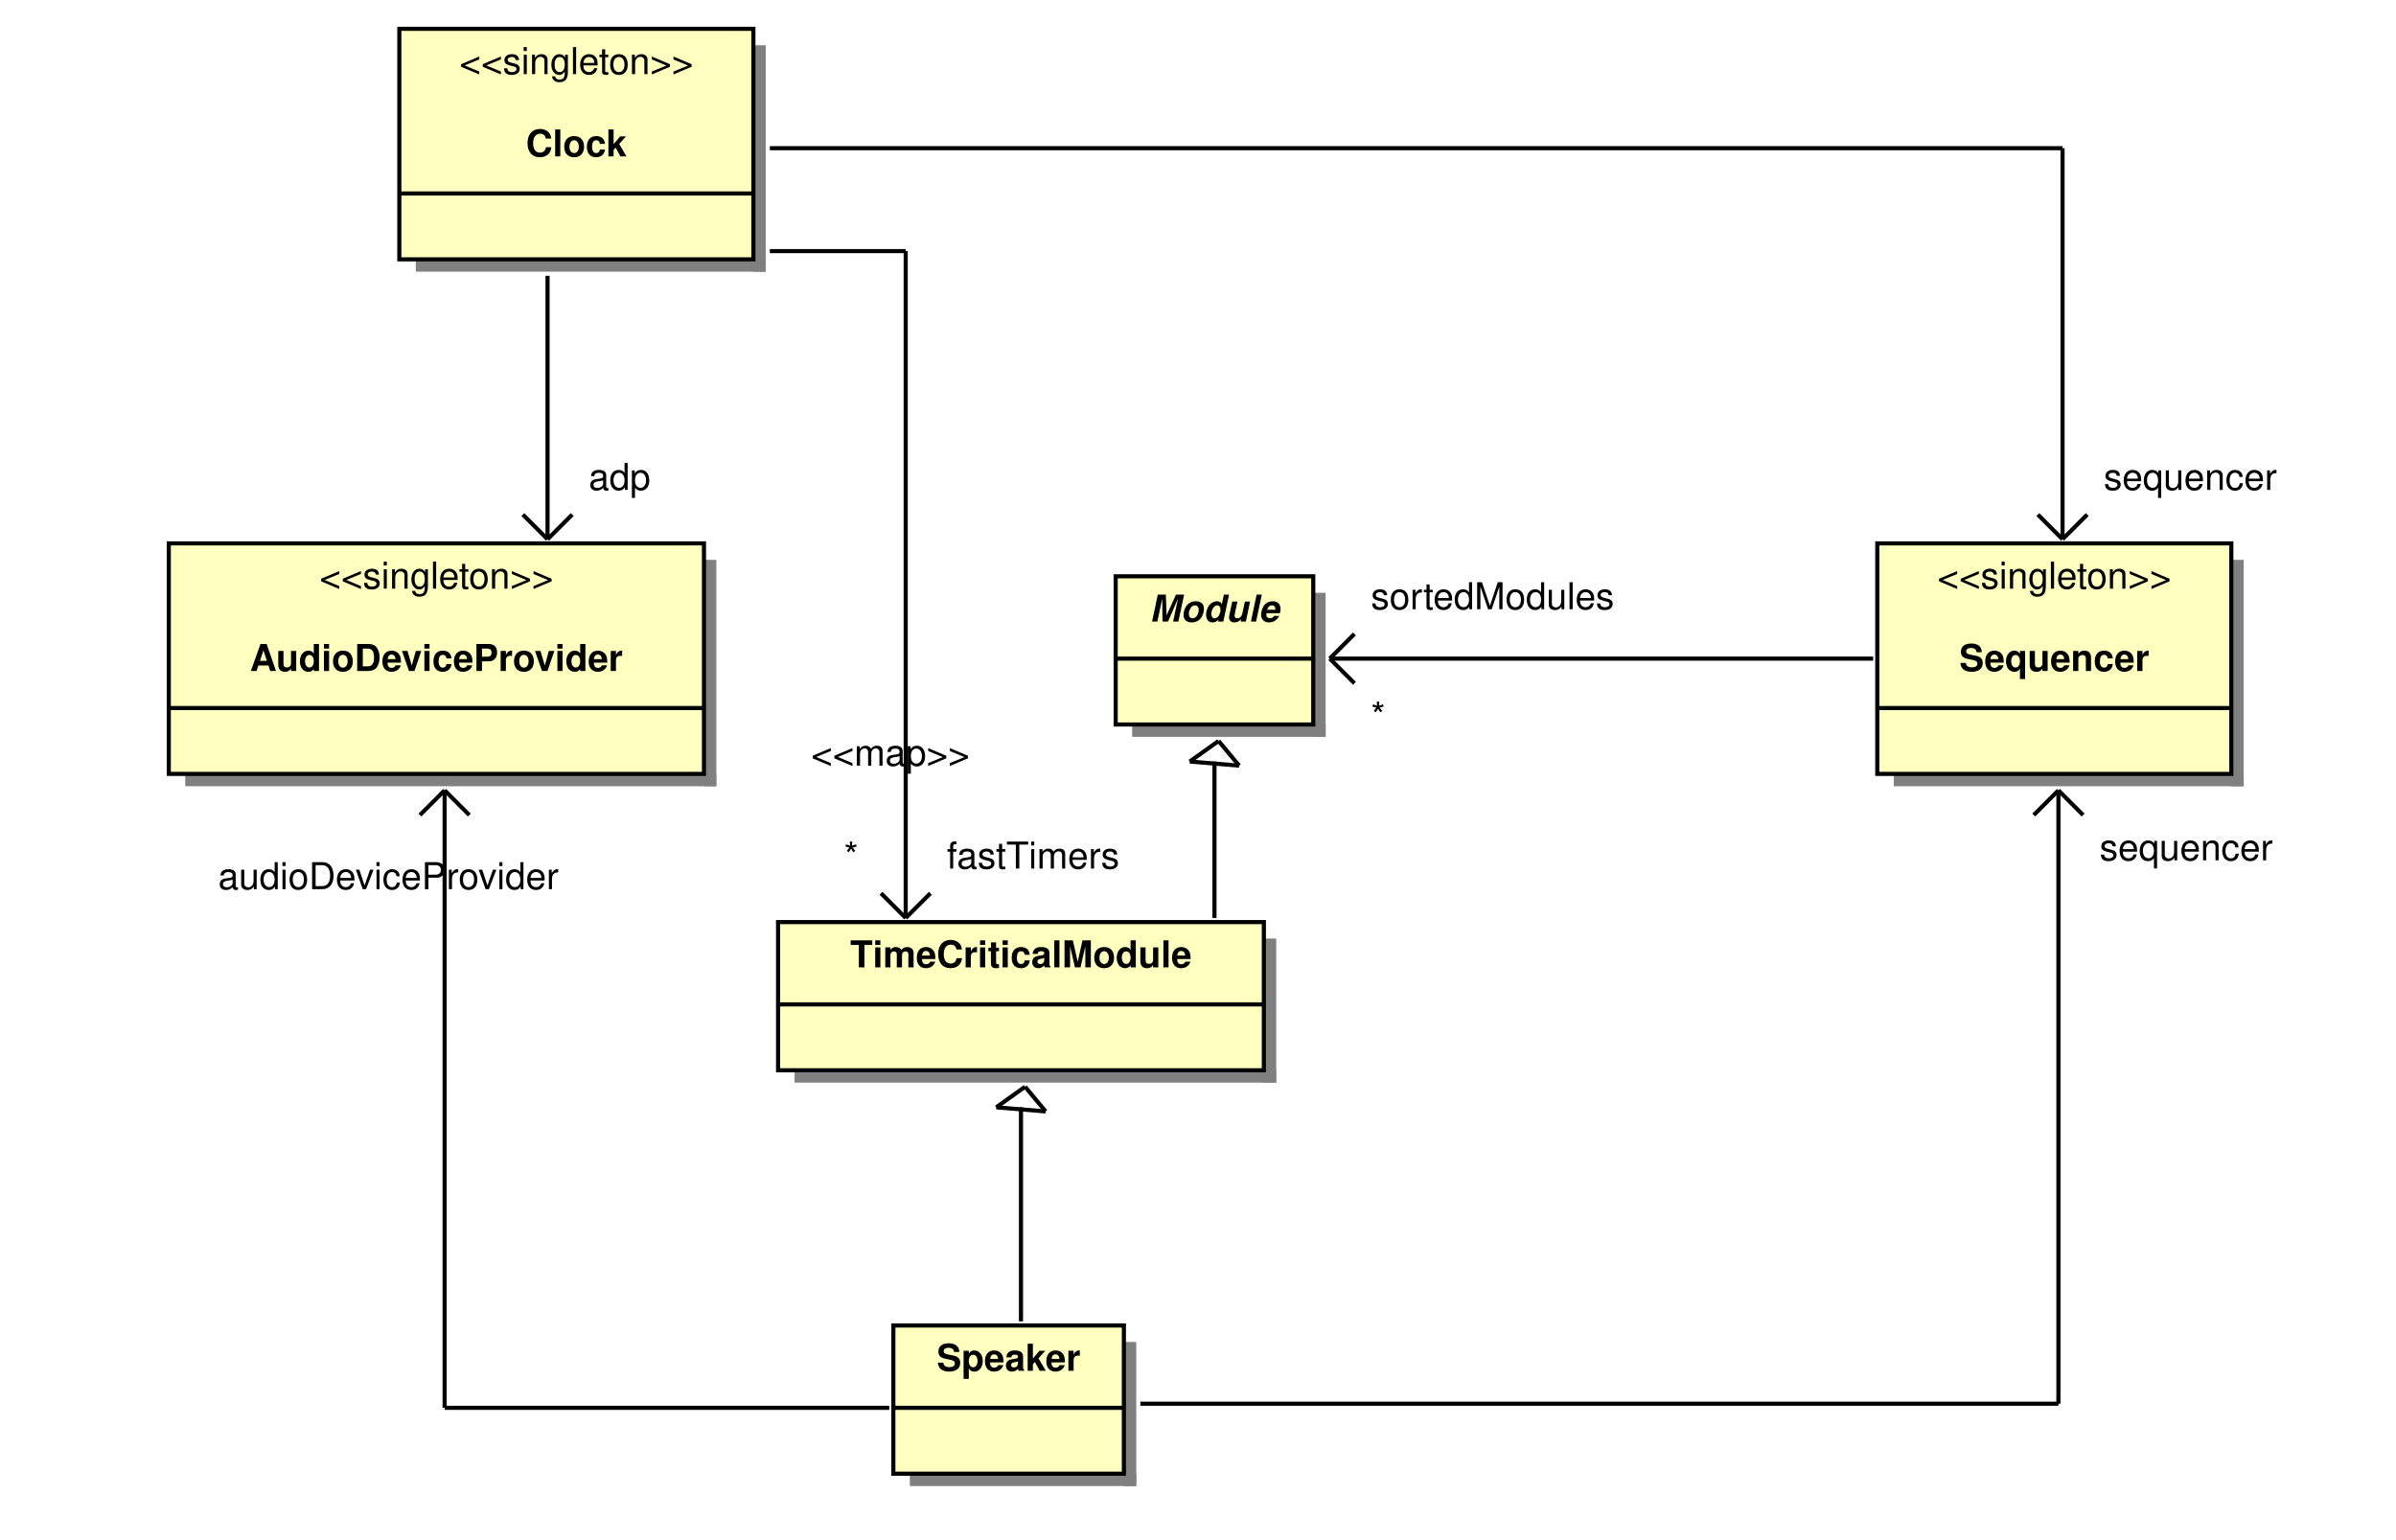
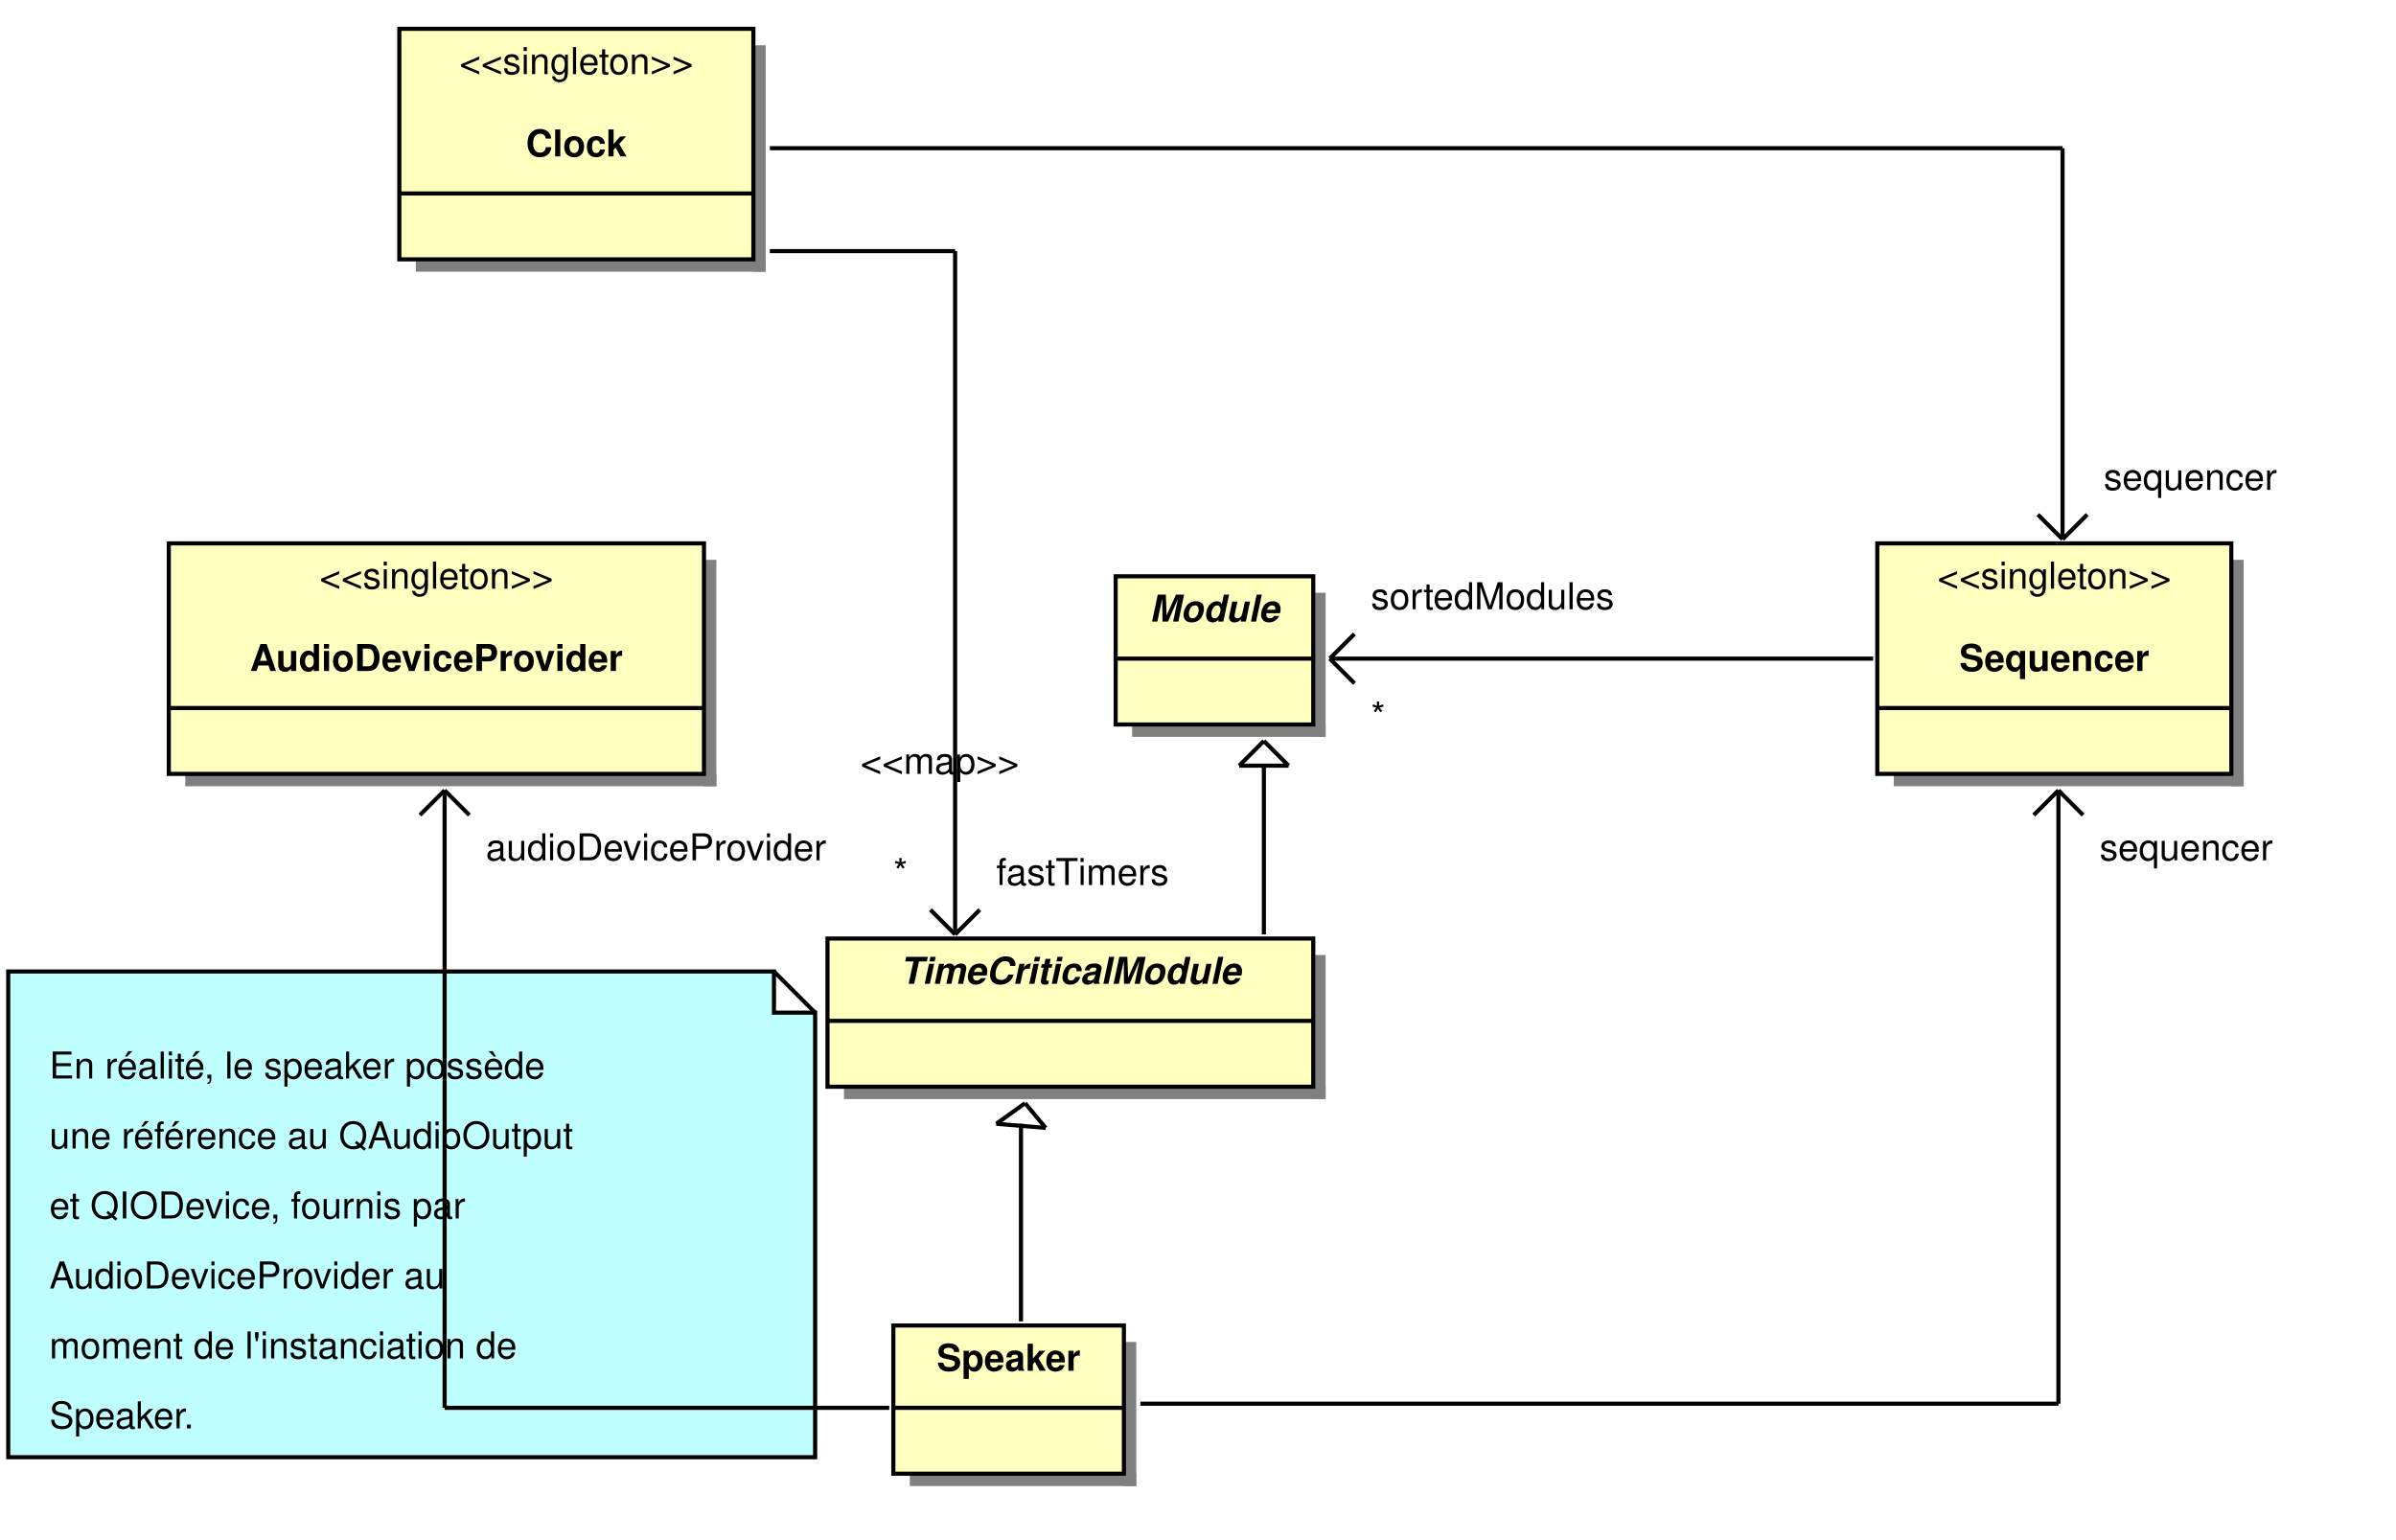
<svg xmlns="http://www.w3.org/2000/svg" width="582" height="374" version="1.1">
  <g>
    <rect fill="#808080" stroke="none" stroke-opacity="1" x="171" y="136" width="3" height="55" />
    <rect fill="#808080" stroke="none" stroke-opacity="1" x="45" y="188" width="129" height="3" />
    <rect fill="#ffffc0" stroke="black" stroke-width="1" stroke-opacity="1" x="41" y="132" width="130" height="56" />
    <text font-family="Helvetica" font-size="9" fill="#000000" xml:space="preserve" text-anchor="middle" x="106" y="143">&lt;&lt;singleton&gt;&gt;</text>
    <text font-family="Helvetica" font-size="9" fill="#000000" xml:space="preserve" font-weight="bold" text-anchor="middle" x="106" y="163">AudioDeviceProvider</text>
    <line stroke="black" stroke-opacity="1" x1="41" y1="172" x2="171" y2="172" />
  </g>
  <g>
    <rect fill="#808080" stroke="none" stroke-opacity="1" x="183" y="11" width="3" height="55" />
    <rect fill="#808080" stroke="none" stroke-opacity="1" x="101" y="63" width="85" height="3" />
    <rect fill="#ffffc0" stroke="black" stroke-width="1" stroke-opacity="1" x="97" y="7" width="86" height="56" />
    <text font-family="Helvetica" font-size="9" fill="#000000" xml:space="preserve" text-anchor="middle" x="140" y="18">&lt;&lt;singleton&gt;&gt;</text>
    <text font-family="Helvetica" font-size="9" fill="#000000" xml:space="preserve" font-weight="bold" text-anchor="middle" x="140" y="38">Clock</text>
    <line stroke="black" stroke-opacity="1" x1="97" y1="47" x2="183" y2="47" />
  </g>
  <g>
    <rect fill="#808080" stroke="none" stroke-opacity="1" x="319" y="144" width="3" height="35" />
    <rect fill="#808080" stroke="none" stroke-opacity="1" x="275" y="176" width="47" height="3" />
    <rect fill="#ffffc0" stroke="black" stroke-width="1" stroke-opacity="1" x="271" y="140" width="48" height="36" />
    <text font-family="Helvetica" font-size="9" fill="#000000" xml:space="preserve" font-weight="bold" font-style="italic" text-anchor="middle" x="295" y="151">Module</text>
    <line stroke="black" stroke-opacity="1" x1="271" y1="160" x2="319" y2="160" />
  </g>
  <g>
    <rect fill="#808080" stroke="none" stroke-opacity="1" x="273" y="326" width="3" height="35" />
    <rect fill="#808080" stroke="none" stroke-opacity="1" x="221" y="358" width="55" height="3" />
    <rect fill="#ffffc0" stroke="black" stroke-width="1" stroke-opacity="1" x="217" y="322" width="56" height="36" />
    <text font-family="Helvetica" font-size="9" fill="#000000" xml:space="preserve" font-weight="bold" text-anchor="middle" x="245" y="333">Speaker</text>
    <line stroke="black" stroke-opacity="1" x1="217" y1="342" x2="273" y2="342" />
  </g>
  <g>
-     <line stroke="black" stroke-opacity="1" x1="133" y1="131" x2="139" y2="125" />
-     <line stroke="black" stroke-opacity="1" x1="133" y1="131" x2="127" y2="125" />
-     <line stroke="black" stroke-opacity="1" x1="133" y1="67" x2="133" y2="131" />
+     <polygon fill="#c0ffff" stroke="black" stroke-opacity="1" points="2,236 188,236 188,246 198,246 198,354 2,354 2,236" />
+     <line stroke="black" stroke-opacity="1" x1="188" y1="236" x2="198" y2="246" />
+     <text font-family="Helvetica" font-size="9" fill="#000000" xml:space="preserve" x="12" y="262">En réalité, le speaker possède</text>
+     <text font-family="Helvetica" font-size="9" fill="#000000" xml:space="preserve" x="12" y="279">une référence au QAudioOutput</text>
+     <text font-family="Helvetica" font-size="9" fill="#000000" xml:space="preserve" x="12" y="296">et QIODevice, fournis par</text>
+     <text font-family="Helvetica" font-size="9" fill="#000000" xml:space="preserve" x="12" y="313">AudioDeviceProvider au</text>
+     <text font-family="Helvetica" font-size="9" fill="#000000" xml:space="preserve" x="12" y="330">moment de l'instanciation de</text>
+     <text font-family="Helvetica" font-size="9" fill="#000000" xml:space="preserve" x="12" y="347">Speaker.</text>
  </g>
  <g>
    <line stroke="black" stroke-opacity="1" x1="216" y1="342" x2="108" y2="342" />
  </g>
  <g>
    <line stroke="black" stroke-opacity="1" x1="108" y1="192" x2="102" y2="198" />
    <line stroke="black" stroke-opacity="1" x1="108" y1="192" x2="114" y2="198" />
    <line stroke="black" stroke-opacity="1" x1="108" y1="342" x2="108" y2="192" />
  </g>
  <g>
    <rect fill="#808080" stroke="none" stroke-opacity="1" x="542" y="136" width="3" height="55" />
    <rect fill="#808080" stroke="none" stroke-opacity="1" x="460" y="188" width="85" height="3" />
    <rect fill="#ffffc0" stroke="black" stroke-width="1" stroke-opacity="1" x="456" y="132" width="86" height="56" />
    <text font-family="Helvetica" font-size="9" fill="#000000" xml:space="preserve" text-anchor="middle" x="499" y="143">&lt;&lt;singleton&gt;&gt;</text>
    <text font-family="Helvetica" font-size="9" fill="#000000" xml:space="preserve" font-weight="bold" text-anchor="middle" x="499" y="163">Sequencer</text>
    <line stroke="black" stroke-opacity="1" x1="456" y1="172" x2="542" y2="172" />
  </g>
  <g>
    <line stroke="black" stroke-opacity="1" x1="323" y1="160" x2="329" y2="166" />
    <line stroke="black" stroke-opacity="1" x1="323" y1="160" x2="329" y2="154" />
    <line stroke="black" stroke-opacity="1" x1="455" y1="160" x2="323" y2="160" />
  </g>
  <g>
    <line stroke="black" stroke-opacity="1" x1="277" y1="341" x2="500" y2="341" />
  </g>
  <g>
+     <line stroke="black" stroke-opacity="1" x1="500" y1="192" x2="494" y2="198" />
+     <line stroke="black" stroke-opacity="1" x1="500" y1="192" x2="506" y2="198" />
+     <line stroke="black" stroke-opacity="1" x1="500" y1="341" x2="500" y2="192" />
+   </g>
+   <g>
    <line stroke="black" stroke-opacity="1" x1="187" y1="36" x2="501" y2="36" />
  </g>
  <g>
    <line stroke="black" stroke-opacity="1" x1="501" y1="131" x2="507" y2="125" />
    <line stroke="black" stroke-opacity="1" x1="501" y1="131" x2="495" y2="125" />
    <line stroke="black" stroke-opacity="1" x1="501" y1="36" x2="501" y2="131" />
  </g>
  <g>
-     <line stroke="black" stroke-opacity="1" x1="500" y1="192" x2="494" y2="198" />
-     <line stroke="black" stroke-opacity="1" x1="500" y1="192" x2="506" y2="198" />
-     <line stroke="black" stroke-opacity="1" x1="500" y1="341" x2="500" y2="192" />
+     <rect fill="#808080" stroke="none" stroke-opacity="1" x="319" y="232" width="3" height="35" />
+     <rect fill="#808080" stroke="none" stroke-opacity="1" x="205" y="264" width="117" height="3" />
+     <rect fill="#ffffc0" stroke="black" stroke-width="1" stroke-opacity="1" x="201" y="228" width="118" height="36" />
+     <text font-family="Helvetica" font-size="9" fill="#000000" xml:space="preserve" font-weight="bold" font-style="italic" text-anchor="middle" x="260" y="239">TimeCriticalModule</text>
+     <line stroke="black" stroke-opacity="1" x1="201" y1="248" x2="319" y2="248" />
  </g>
  <g>
-     <rect fill="#808080" stroke="none" stroke-opacity="1" x="307" y="228" width="3" height="35" />
-     <rect fill="#808080" stroke="none" stroke-opacity="1" x="193" y="260" width="117" height="3" />
-     <rect fill="#ffffc0" stroke="black" stroke-width="1" stroke-opacity="1" x="189" y="224" width="118" height="36" />
-     <text font-family="Helvetica" font-size="9" fill="#000000" xml:space="preserve" font-weight="bold" text-anchor="middle" x="248" y="235">TimeCriticalModule</text>
-     <line stroke="black" stroke-opacity="1" x1="189" y1="244" x2="307" y2="244" />
+     <line stroke="black" stroke-opacity="1" x1="248" y1="321" x2="248" y2="273" />
+     <line stroke="black" stroke-opacity="1" x1="249" y1="268" x2="242" y2="273" />
+     <line stroke="black" stroke-opacity="1" x1="249" y1="268" x2="254" y2="274" />
+     <line stroke="black" stroke-opacity="1" x1="242" y1="273" x2="254" y2="274" />
  </g>
  <g>
-     <line stroke="black" stroke-opacity="1" x1="248" y1="321" x2="248" y2="269" />
-     <line stroke="black" stroke-opacity="1" x1="249" y1="264" x2="242" y2="269" />
-     <line stroke="black" stroke-opacity="1" x1="249" y1="264" x2="254" y2="270" />
-     <line stroke="black" stroke-opacity="1" x1="242" y1="269" x2="254" y2="270" />
+     <line stroke="black" stroke-opacity="1" x1="187" y1="61" x2="232" y2="61" />
  </g>
  <g>
-     <line stroke="black" stroke-opacity="1" x1="187" y1="61" x2="220" y2="61" />
+     <line stroke="black" stroke-opacity="1" x1="232" y1="227" x2="238" y2="221" />
+     <line stroke="black" stroke-opacity="1" x1="232" y1="227" x2="226" y2="221" />
+     <line stroke="black" stroke-opacity="1" x1="232" y1="61" x2="232" y2="227" />
  </g>
  <g>
-     <line stroke="black" stroke-opacity="1" x1="295" y1="223" x2="295" y2="185" />
-     <line stroke="black" stroke-opacity="1" x1="296" y1="180" x2="289" y2="185" />
-     <line stroke="black" stroke-opacity="1" x1="296" y1="180" x2="301" y2="186" />
-     <line stroke="black" stroke-opacity="1" x1="289" y1="185" x2="301" y2="186" />
-   </g>
-   <g>
-     <line stroke="black" stroke-opacity="1" x1="220" y1="223" x2="226" y2="217" />
-     <line stroke="black" stroke-opacity="1" x1="220" y1="223" x2="214" y2="217" />
-     <line stroke="black" stroke-opacity="1" x1="220" y1="61" x2="220" y2="223" />
+     <line stroke="black" stroke-opacity="1" x1="307" y1="227" x2="307" y2="186" />
+     <line stroke="black" stroke-opacity="1" x1="307" y1="180" x2="301" y2="186" />
+     <line stroke="black" stroke-opacity="1" x1="307" y1="180" x2="313" y2="186" />
+     <line stroke="black" stroke-opacity="1" x1="301" y1="186" x2="313" y2="186" />
  </g>
  <g>
    <text font-family="Helvetica" font-size="9" fill="#000000" xml:space="preserve" x="333" y="148">sortedModules</text>
  </g>
  <g>
    <text font-family="Helvetica" font-size="9" fill="#000000" xml:space="preserve" x="333" y="177">*</text>
  </g>
  <g>
+     <text font-family="Helvetica" font-size="9" fill="#000000" xml:space="preserve" x="510" y="209">sequencer</text>
+   </g>
+   <g>
    <text font-family="Helvetica" font-size="9" fill="#000000" xml:space="preserve" x="511" y="119">sequencer</text>
  </g>
  <g>
-     <text font-family="Helvetica" font-size="9" fill="#000000" xml:space="preserve" x="143" y="119">adp</text>
+     <text font-family="Helvetica" font-size="9" fill="#000000" xml:space="preserve" x="118" y="209">audioDeviceProvider</text>
  </g>
  <g>
-     <text font-family="Helvetica" font-size="9" fill="#000000" xml:space="preserve" x="510" y="209">sequencer</text>
+     <text font-family="Helvetica" font-size="9" fill="#000000" xml:space="preserve" x="209" y="188">&lt;&lt;map&gt;&gt;</text>
  </g>
  <g>
-     <text font-family="Helvetica" font-size="9" fill="#000000" xml:space="preserve" x="197" y="186">&lt;&lt;map&gt;&gt;</text>
+     <text font-family="Helvetica" font-size="9" fill="#000000" xml:space="preserve" x="242" y="215">fastTimers</text>
  </g>
  <g>
-     <text font-family="Helvetica" font-size="9" fill="#000000" xml:space="preserve" x="53" y="216">audioDeviceProvider</text>
-   </g>
-   <g>
-     <text font-family="Helvetica" font-size="9" fill="#000000" xml:space="preserve" x="205" y="211">*</text>
-   </g>
-   <g>
-     <text font-family="Helvetica" font-size="9" fill="#000000" xml:space="preserve" x="230" y="211">fastTimers</text>
+     <text font-family="Helvetica" font-size="9" fill="#000000" xml:space="preserve" x="217" y="215">*</text>
  </g>
</svg>
